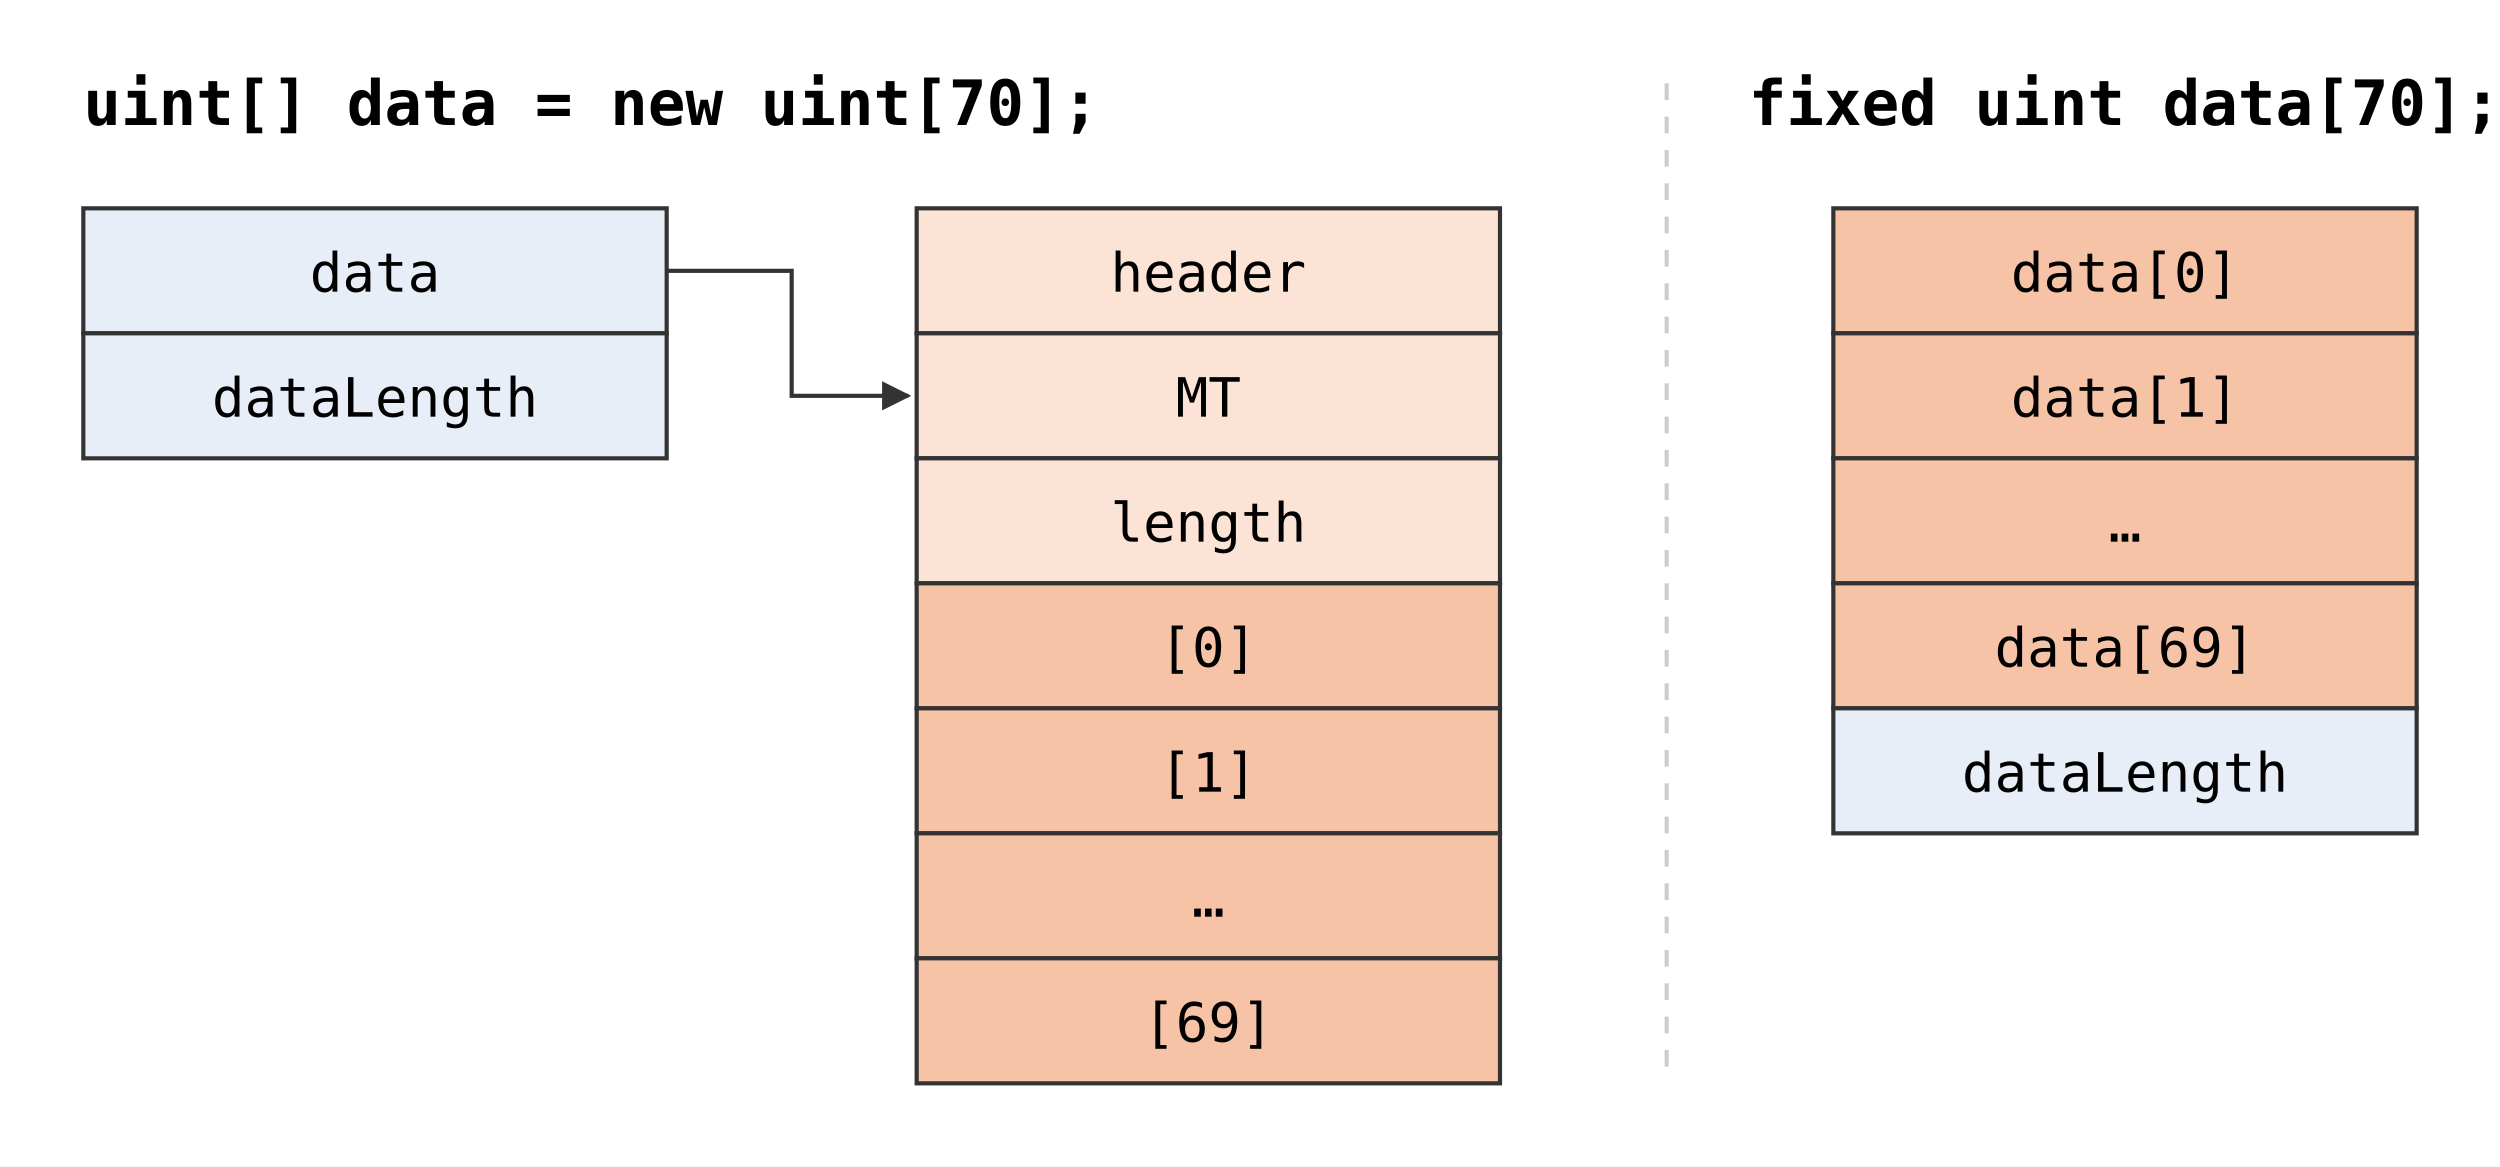
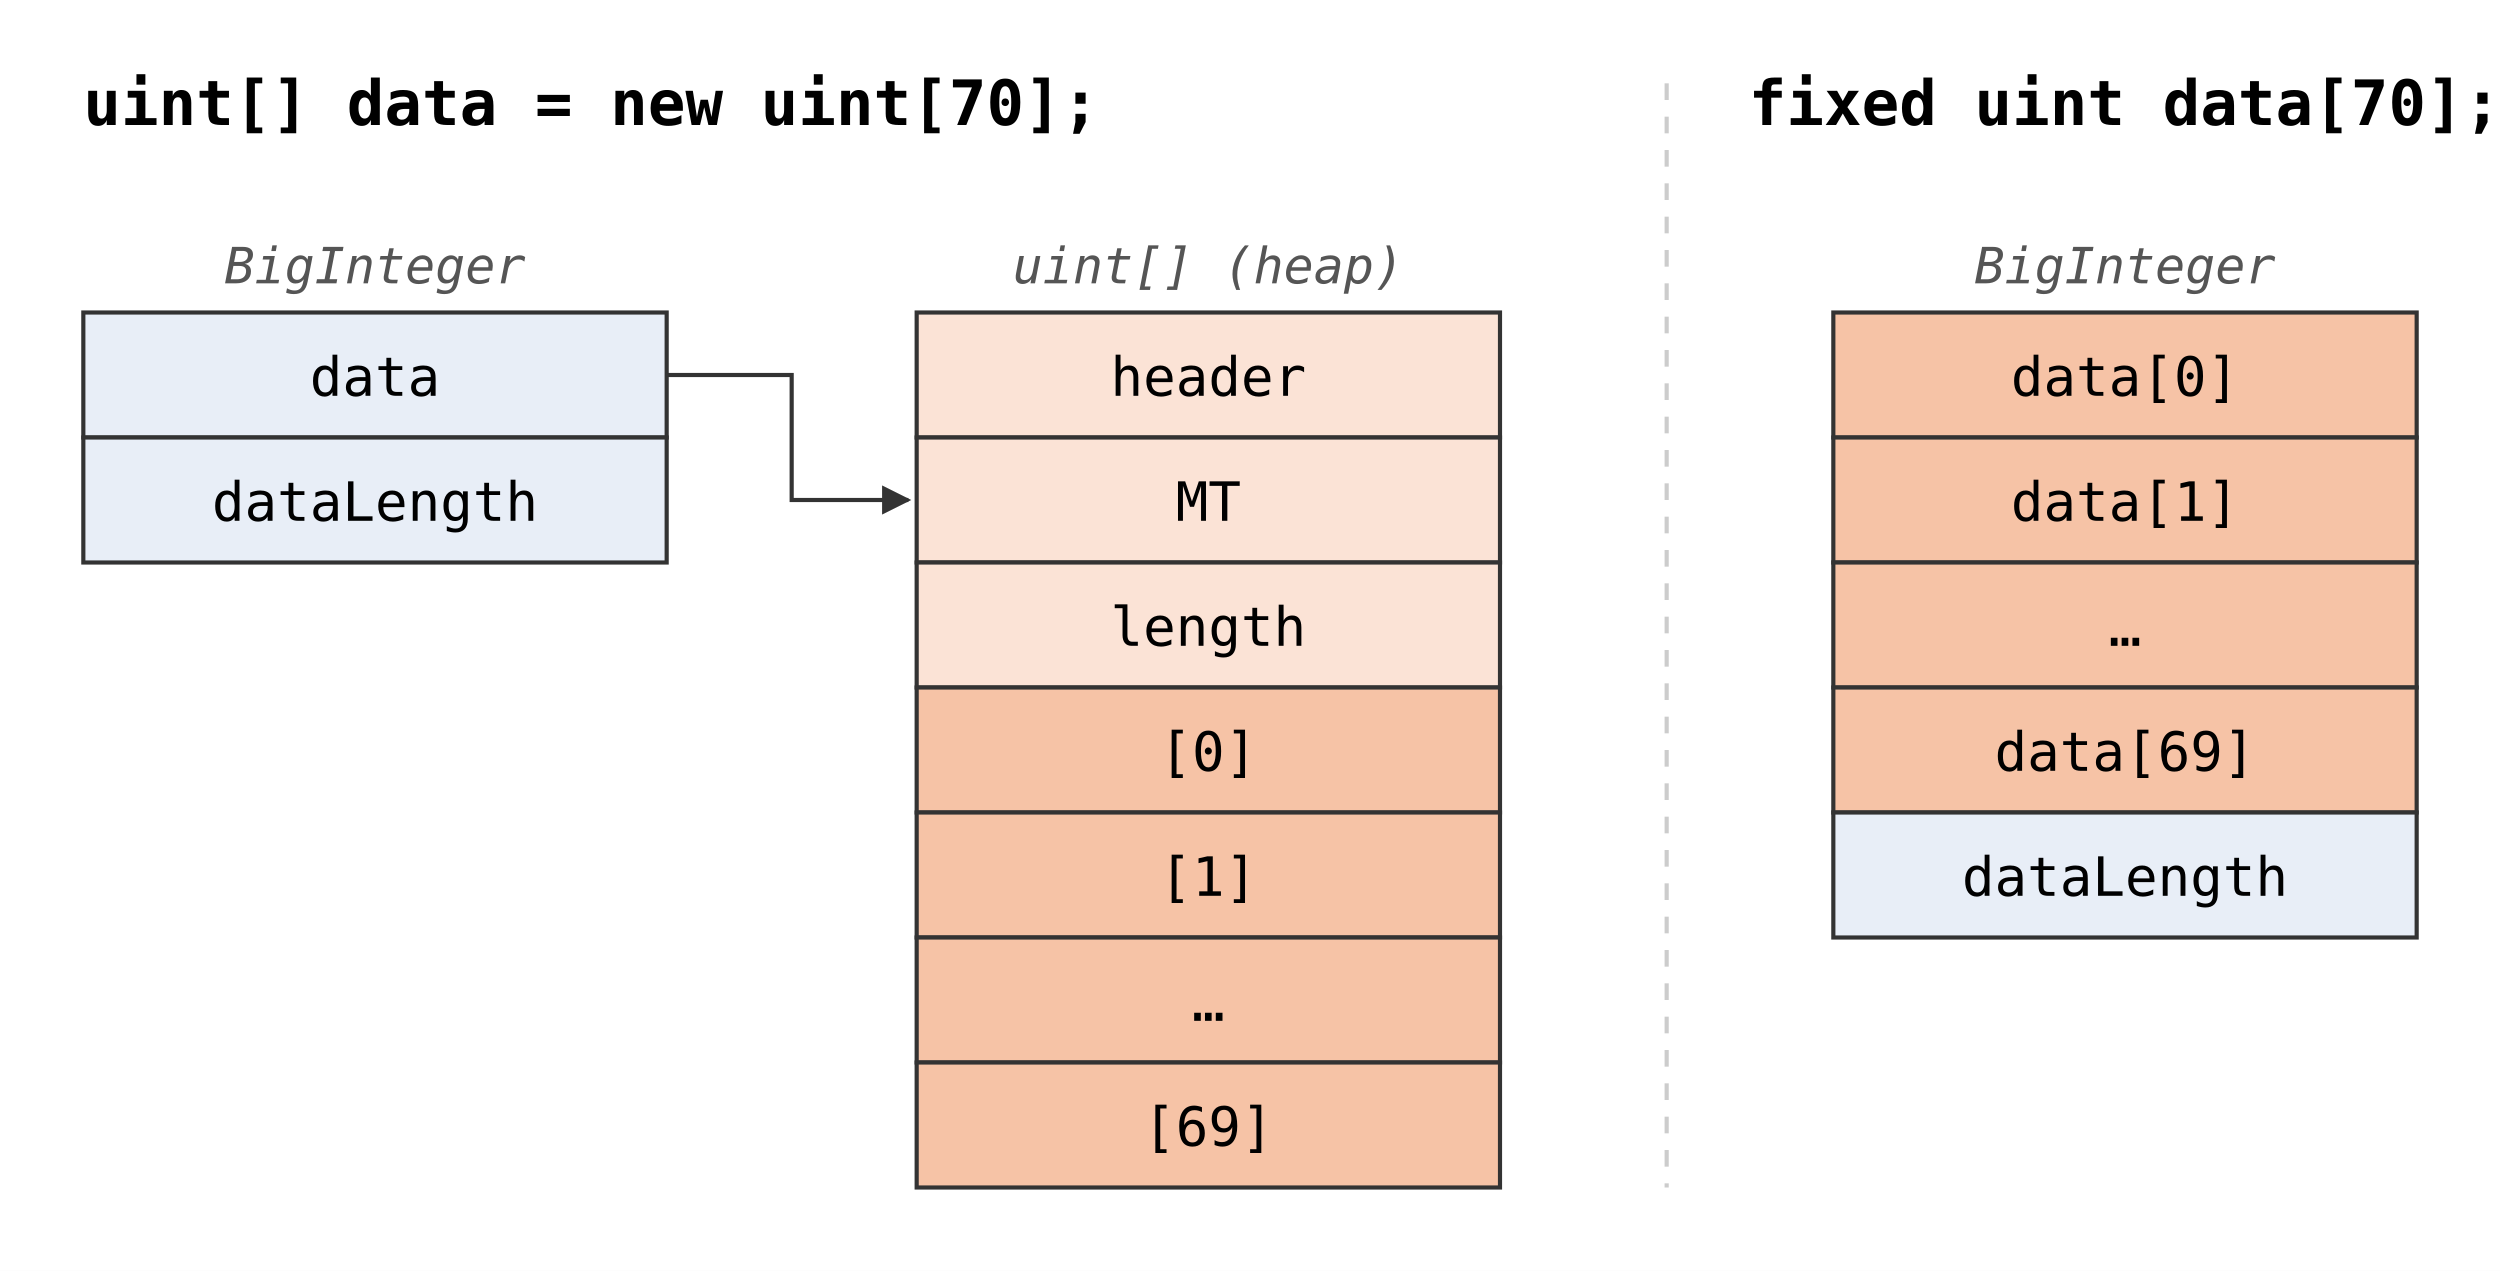
- <svg xmlns="http://www.w3.org/2000/svg" viewBox="0 0 600 280" font-family="Consolas, monospace" font-size="13" text-anchor="middle">
+ <svg xmlns="http://www.w3.org/2000/svg" viewBox="0 0 600 305" font-family="Consolas, monospace" font-size="13" text-anchor="middle">
  <defs>
    <marker id="arr" viewBox="0 0 10 10" refX="9" refY="5" markerWidth="7" markerHeight="7" orient="auto">
      <path d="M0,0 L10,5 L0,10 z" fill="#333" />
    </marker>
  </defs>
-   <rect width="600" height="280" fill="#fff" />
+   <rect width="600" height="305" fill="#fff" />
  <text x="20" y="30" font-size="15" font-weight="bold" text-anchor="start">uint[] data = new uint[70];</text>
-   <g stroke="#333" fill="#e8eef7">
+   <g transform="translate(0,25)" stroke="#333" fill="#e8eef7">
    <rect x="20" y="50" width="140" height="30" />
    <rect x="20" y="80" width="140" height="30" />
  </g>
-   <text x="90" y="70">data</text>
-   <text x="90" y="100">dataLength</text>
-   <g stroke="#333" fill="#fbe3d6">
+   <g transform="translate(0,25)">
+     <text x="90" y="70">data</text>
+     <text x="90" y="100">dataLength</text>
+   </g>
+   <g transform="translate(0,25)" stroke="#333" fill="#fbe3d6">
    <rect x="220" y="50" width="140" height="30" />
    <rect x="220" y="80" width="140" height="30" />
    <rect x="220" y="110" width="140" height="30" />
    <rect x="220" y="140" width="140" height="30" fill="#f6c3a6" />
    <rect x="220" y="170" width="140" height="30" fill="#f6c3a6" />
    <rect x="220" y="200" width="140" height="30" fill="#f6c3a6" />
    <rect x="220" y="230" width="140" height="30" fill="#f6c3a6" />
  </g>
-   <text x="290" y="70">header</text>
-   <text x="290" y="100">MT</text>
-   <text x="290" y="130">length</text>
-   <text x="290" y="160">[0]</text>
-   <text x="290" y="190">[1]</text>
-   <text x="290" y="220">…</text>
-   <text x="290" y="250">[69]</text>
-   <path d="M160,65 L190,65 L190,95 L218,95" fill="none" stroke="#333" marker-end="url(#arr)" />
-   <line x1="400" y1="20" x2="400" y2="260" stroke="#ccc" stroke-dasharray="4 4" />
+   <g transform="translate(0,25)">
+     <text x="290" y="70">header</text>
+     <text x="290" y="100">MT</text>
+     <text x="290" y="130">length</text>
+   </g>
+   <g transform="translate(0,25)">
+     <text x="290" y="160">[0]</text>
+     <text x="290" y="190">[1]</text>
+     <text x="290" y="220">…</text>
+     <text x="290" y="250">[69]</text>
+   </g>
+   <g transform="translate(0,25)">
+     <path d="M160,65 L190,65 L190,95 L218,95" fill="none" stroke="#333" marker-end="url(#arr)" />
+   </g>
+   <line x1="400" y1="20" x2="400" y2="285" stroke="#ccc" stroke-dasharray="4 4" />
  <text x="510" y="30" font-size="15" font-weight="bold">fixed uint data[70];</text>
-   <g stroke="#333" fill="#f6c3a6">
+   <g transform="translate(0,25)" stroke="#333" fill="#f6c3a6">
    <rect x="440" y="50" width="140" height="30" />
    <rect x="440" y="80" width="140" height="30" />
    <rect x="440" y="110" width="140" height="30" />
    <rect x="440" y="140" width="140" height="30" />
    <rect x="440" y="170" width="140" height="30" fill="#e8eef7" />
  </g>
-   <text x="510" y="70">data[0]</text>
-   <text x="510" y="100">data[1]</text>
-   <text x="510" y="130">…</text>
-   <text x="510" y="160">data[69]</text>
-   <text x="510" y="190">dataLength</text>
+   <g transform="translate(0,25)">
+     <text x="510" y="70">data[0]</text>
+     <text x="510" y="100">data[1]</text>
+     <text x="510" y="130">…</text>
+     <text x="510" y="160">data[69]</text>
+     <text x="510" y="190">dataLength</text>
+   </g>
+   <g font-size="12" fill="#555" font-style="italic">
+     <text x="90" y="68">BigInteger</text>
+     <text x="290" y="68">uint[] (heap)</text>
+     <text x="510" y="68">BigInteger</text>
+   </g>
</svg>
